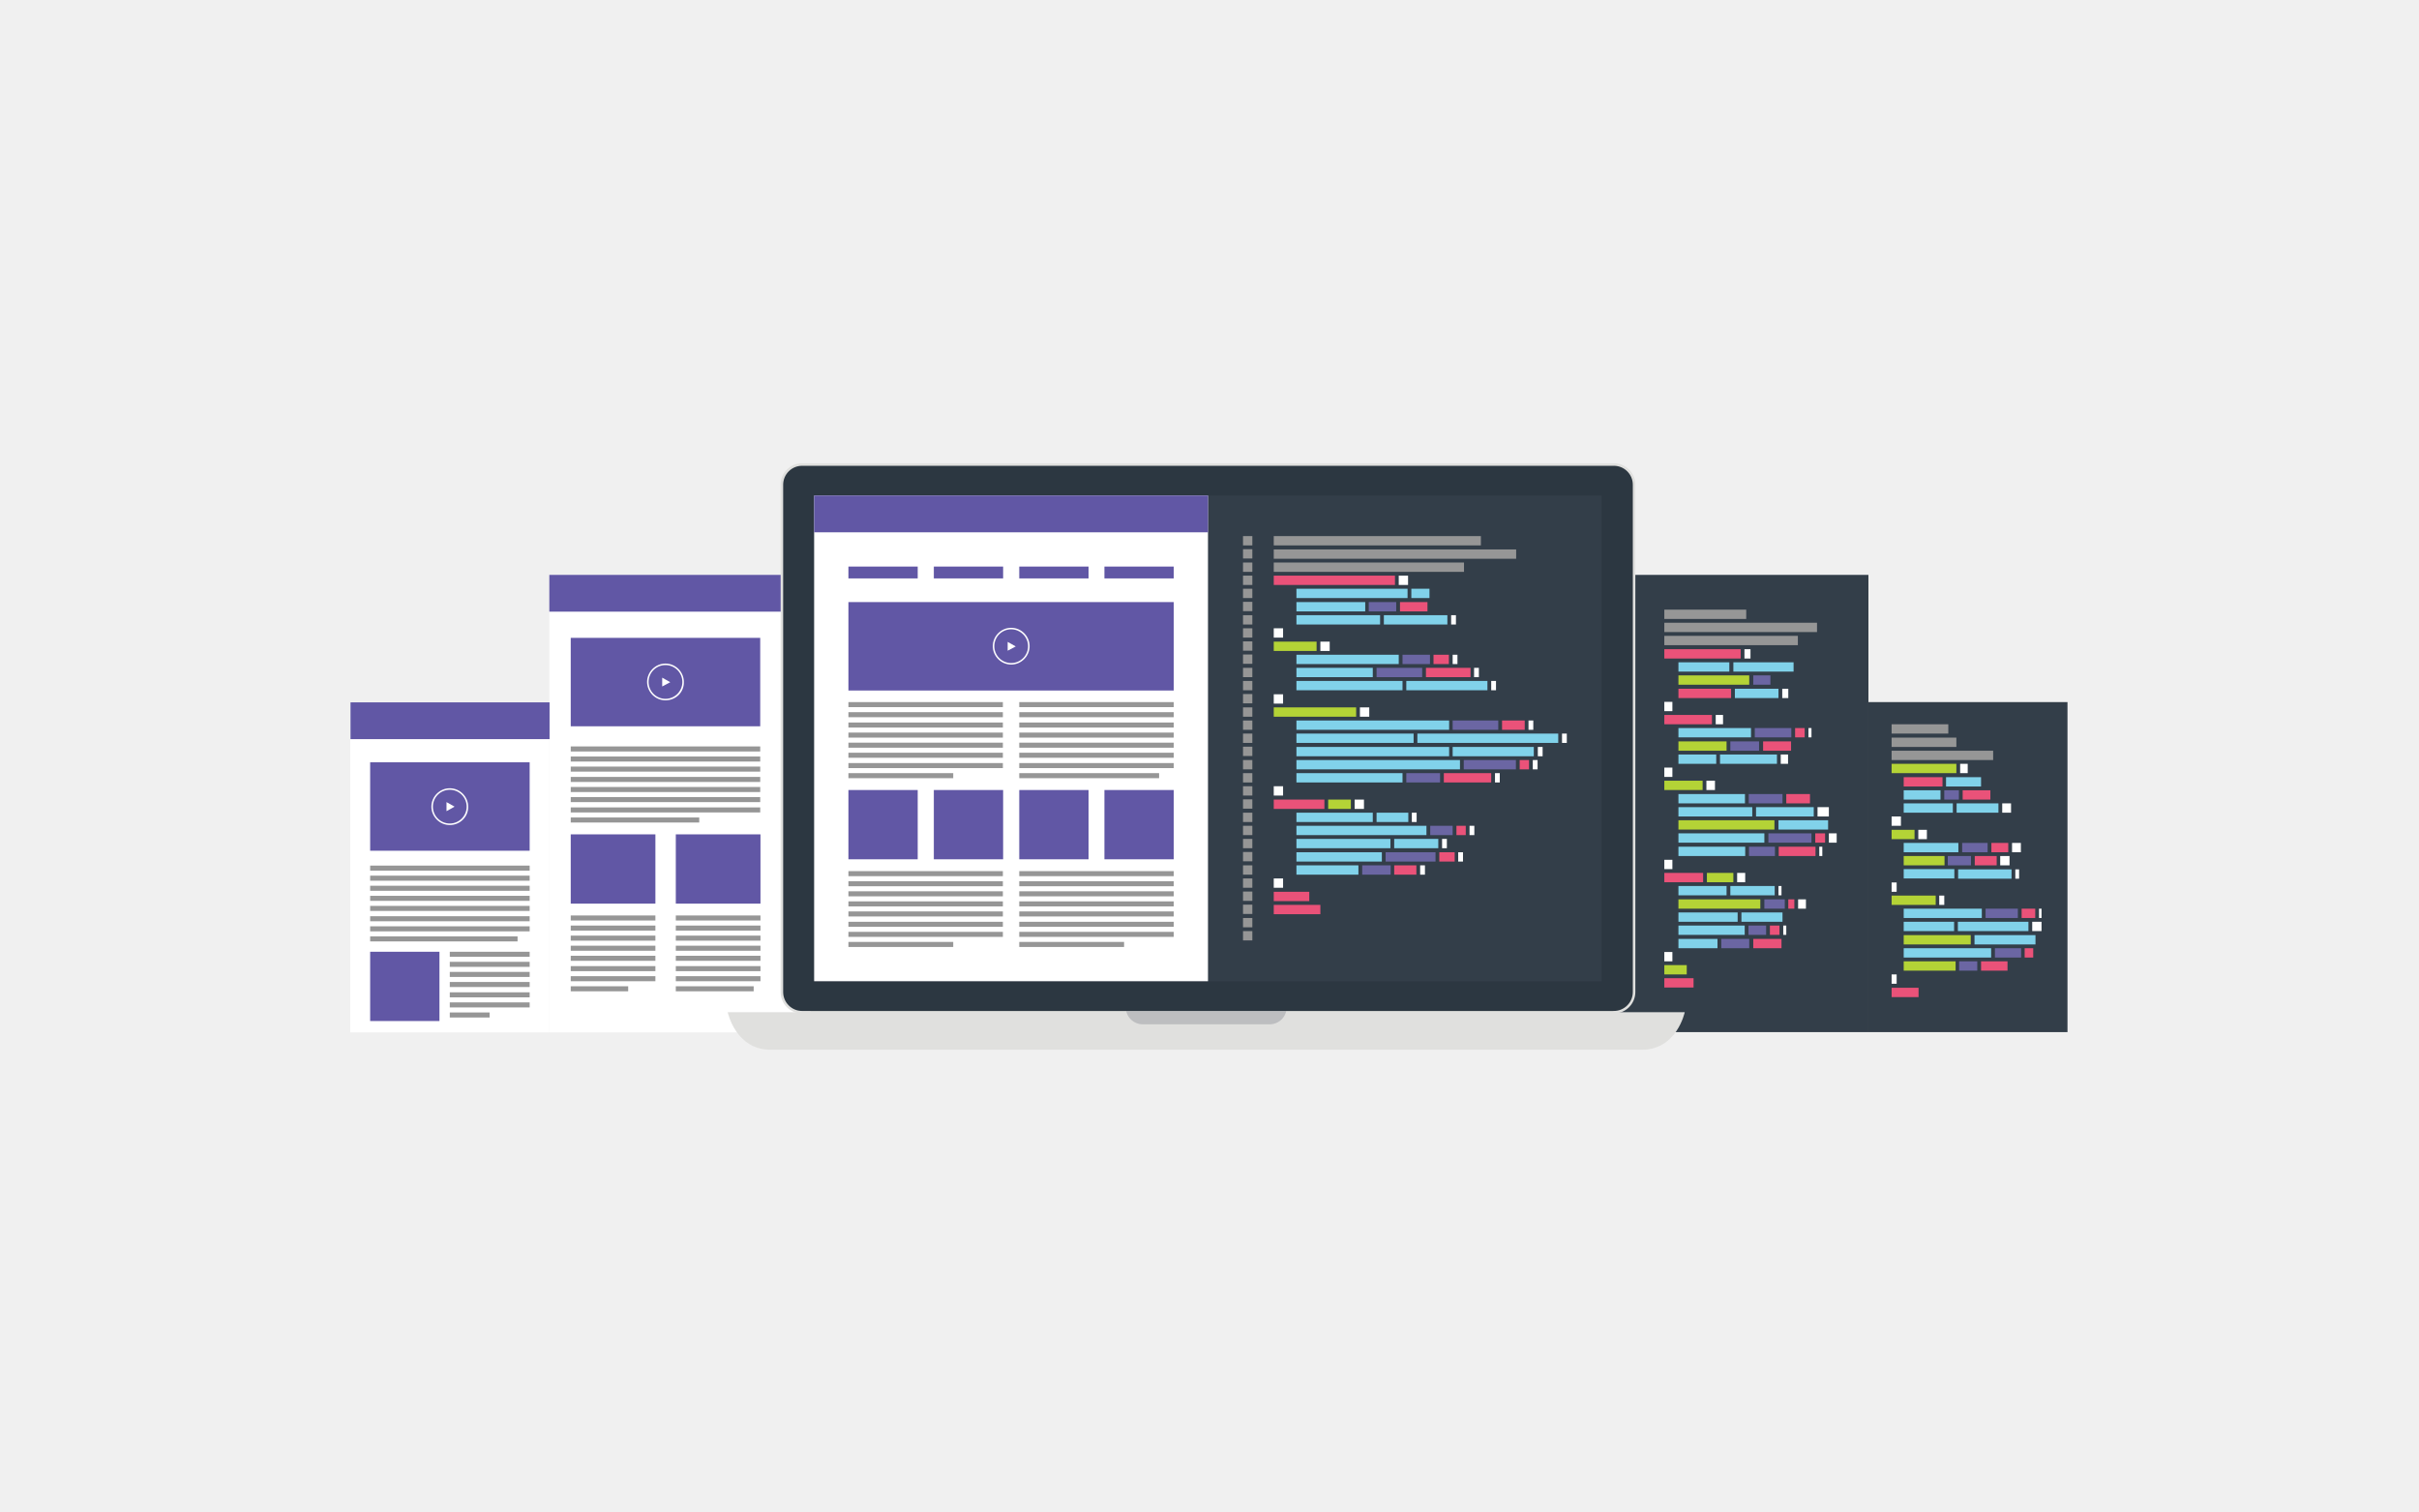
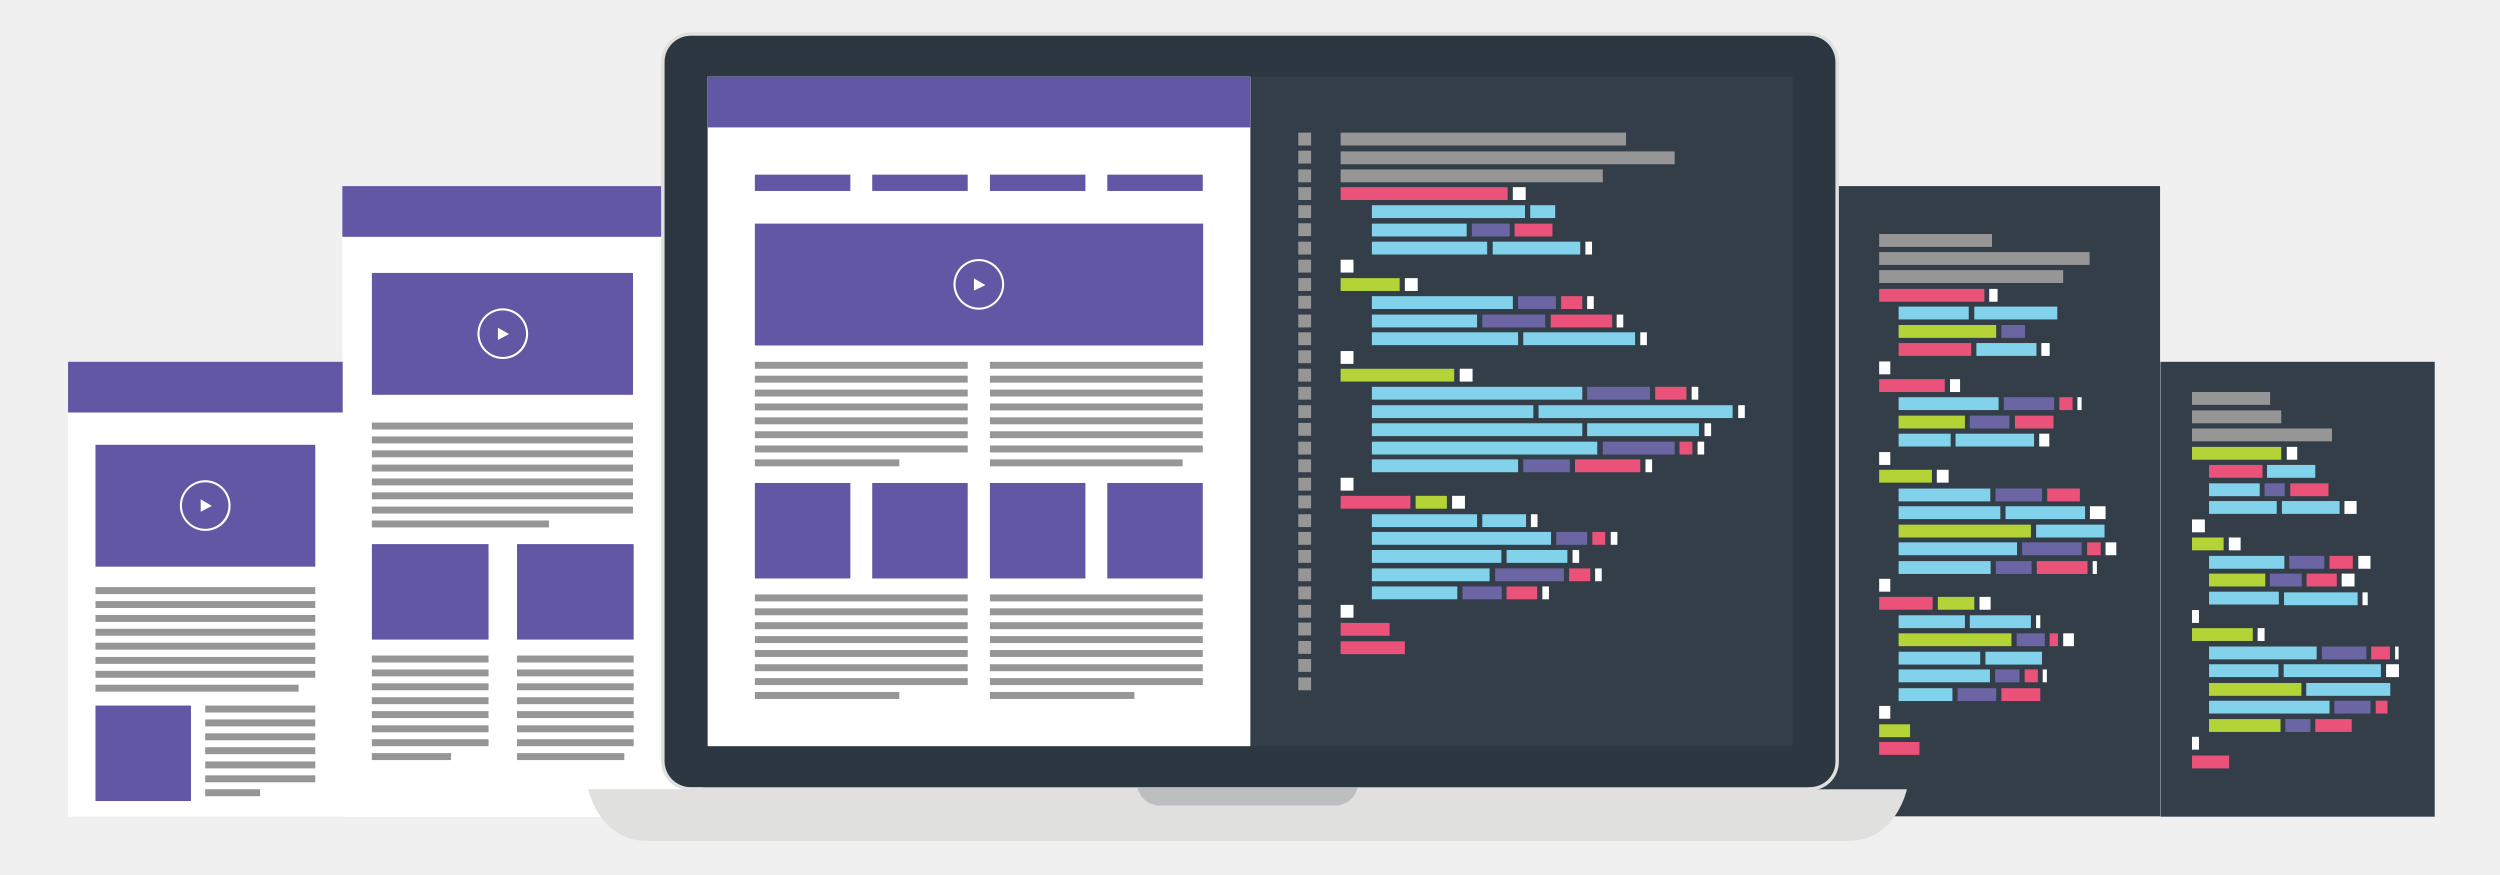
- <svg xmlns="http://www.w3.org/2000/svg" version="1.1" id="Layer_1" x="0px" y="0px" viewBox="0 0 960 600" style="enable-background:new 0 0 960 600;" xml:space="preserve">
+ <svg xmlns="http://www.w3.org/2000/svg" version="1.1" id="Layer_1" x="0px" y="0px" viewBox="0 0 720 252" style="enable-background:new 0 0 720 252;" xml:space="preserve">
  <style type="text/css">
	.st0{fill:#FFFFFF;}
	.st1{fill:#6157A5;}
	.st2{fill:#969696;}
	.st3{fill:none;}
	.st4{fill:#333E49;}
	.st5{fill:#EA5279;}
	.st6{fill:#81D2EA;}
	.st7{fill:#B4D336;}
	.st8{fill:#6B66A3;}
	.st9{fill:#E0E0DE;}
	.st10{fill:#2C3741;stroke:#E0E0DE;stroke-miterlimit:10;}
	.st11{fill:#BDBEC0;}
	.st12{fill:#2C3741;}
</style>
  <g>
    <g>
-       <rect x="218" y="228.3" class="st0" width="118.7" height="181.5" />
-       <rect x="139" y="278.8" class="st0" width="79" height="131" />
-       <rect x="218" y="228.2" class="st1" width="92.2" height="14.6" />
-       <rect x="139.1" y="278.8" class="st1" width="79" height="14.6" />
-       <rect x="226.5" y="253.2" class="st1" width="75.2" height="35.1" />
-       <rect x="146.9" y="302.6" class="st1" width="63.3" height="35.1" />
-       <rect x="146.9" y="377.8" class="st1" width="27.5" height="27.5" />
-       <g>
-         <rect x="268.2" y="331.2" class="st1" width="33.6" height="27.5" />
-       </g>
-       <g>
-         <rect x="226.5" y="331.2" class="st1" width="33.6" height="27.5" />
-       </g>
-       <g>
-         <rect x="226.5" y="296.3" class="st2" width="75.2" height="2" />
-         <rect x="226.5" y="300.3" class="st2" width="75.2" height="2" />
-         <rect x="226.5" y="304.3" class="st2" width="75.2" height="2" />
-         <rect x="226.5" y="308.4" class="st2" width="75.2" height="2" />
-         <rect x="226.5" y="312.4" class="st2" width="75.2" height="2" />
-         <rect x="226.5" y="316.4" class="st2" width="75.2" height="2" />
-         <rect x="226.5" y="320.5" class="st2" width="75.2" height="2" />
-         <rect x="226.5" y="324.5" class="st2" width="51" height="2" />
-       </g>
-       <g>
-         <rect x="146.9" y="343.6" class="st2" width="63.3" height="2" />
-         <rect x="146.9" y="347.6" class="st2" width="63.3" height="2" />
-         <rect x="146.9" y="351.6" class="st2" width="63.3" height="2" />
-         <rect x="146.9" y="355.6" class="st2" width="63.3" height="2" />
-         <rect x="146.9" y="359.6" class="st2" width="63.3" height="2" />
-         <rect x="146.9" y="363.7" class="st2" width="63.3" height="2" />
-         <rect x="146.9" y="367.7" class="st2" width="63.3" height="2" />
-         <rect x="146.9" y="371.7" class="st2" width="58.5" height="2" />
-       </g>
-       <g>
-         <rect x="226.5" y="363.4" class="st2" width="33.6" height="2" />
-         <rect x="226.5" y="367.4" class="st2" width="33.6" height="2" />
-         <rect x="226.5" y="371.4" class="st2" width="33.6" height="2" />
-         <rect x="226.5" y="375.4" class="st2" width="33.6" height="2" />
-         <rect x="226.5" y="379.4" class="st2" width="33.6" height="2" />
-         <rect x="226.5" y="383.5" class="st2" width="33.6" height="2" />
-         <rect x="226.5" y="387.5" class="st2" width="33.6" height="2" />
-         <rect x="226.5" y="391.5" class="st2" width="22.8" height="2" />
-       </g>
-       <g>
-         <rect x="178.5" y="377.8" class="st2" width="31.7" height="2" />
-         <rect x="178.5" y="381.8" class="st2" width="31.7" height="2" />
-         <rect x="178.5" y="385.8" class="st2" width="31.7" height="2" />
-         <rect x="178.5" y="389.8" class="st2" width="31.7" height="2" />
-         <rect x="178.5" y="393.9" class="st2" width="31.7" height="2" />
-         <rect x="178.5" y="397.9" class="st2" width="31.7" height="2" />
-         <rect x="178.5" y="401.9" class="st2" width="15.8" height="2" />
-       </g>
-       <g>
-         <rect x="268.2" y="363.4" class="st2" width="33.6" height="2" />
-         <rect x="268.2" y="367.4" class="st2" width="33.6" height="2" />
-         <rect x="268.2" y="371.4" class="st2" width="33.6" height="2" />
-         <rect x="268.2" y="375.4" class="st2" width="33.6" height="2" />
-         <rect x="268.2" y="379.4" class="st2" width="33.6" height="2" />
-         <rect x="268.2" y="383.5" class="st2" width="33.6" height="2" />
-         <rect x="268.2" y="387.5" class="st2" width="33.6" height="2" />
-         <rect x="268.2" y="391.5" class="st2" width="30.9" height="2" />
+       <rect x="98.6" y="53.8" class="st0" width="118.7" height="181.5" />
+       <rect x="19.6" y="104.2" class="st0" width="79" height="131" />
+       <rect x="98.6" y="53.6" class="st1" width="92.2" height="14.6" />
+       <rect x="19.6" y="104.2" class="st1" width="79.1" height="14.6" />
+       <rect x="107.1" y="78.6" class="st1" width="75.2" height="35.1" />
+       <rect x="27.5" y="128.1" class="st1" width="63.3" height="35.1" />
+       <rect x="27.5" y="203.2" class="st1" width="27.5" height="27.5" />
+       <g>
+         <rect x="148.9" y="156.7" class="st1" width="33.6" height="27.5" />
+       </g>
+       <g>
+         <rect x="107.1" y="156.7" class="st1" width="33.6" height="27.5" />
+       </g>
+       <g>
+         <rect x="107.1" y="121.7" class="st2" width="75.2" height="2" />
+         <rect x="107.1" y="125.7" class="st2" width="75.2" height="2" />
+         <rect x="107.1" y="129.7" class="st2" width="75.2" height="2" />
+         <rect x="107.1" y="133.8" class="st2" width="75.2" height="2" />
+         <rect x="107.1" y="137.8" class="st2" width="75.2" height="2" />
+         <rect x="107.1" y="141.8" class="st2" width="75.2" height="2" />
+         <rect x="107.1" y="145.9" class="st2" width="75.2" height="2" />
+         <rect x="107.1" y="149.9" class="st2" width="51" height="2" />
+       </g>
+       <g>
+         <rect x="27.5" y="169.1" class="st2" width="63.3" height="2" />
+         <rect x="27.5" y="173.1" class="st2" width="63.3" height="2" />
+         <rect x="27.5" y="177.1" class="st2" width="63.3" height="2" />
+         <rect x="27.5" y="181.1" class="st2" width="63.3" height="2" />
+         <rect x="27.5" y="185.1" class="st2" width="63.3" height="2" />
+         <rect x="27.5" y="189.2" class="st2" width="63.3" height="2" />
+         <rect x="27.5" y="193.2" class="st2" width="63.3" height="2" />
+         <rect x="27.5" y="197.2" class="st2" width="58.5" height="2" />
+       </g>
+       <g>
+         <rect x="107.1" y="188.8" class="st2" width="33.6" height="2" />
+         <rect x="107.1" y="192.8" class="st2" width="33.6" height="2" />
+         <rect x="107.1" y="196.8" class="st2" width="33.6" height="2" />
+         <rect x="107.1" y="200.8" class="st2" width="33.6" height="2" />
+         <rect x="107.1" y="204.8" class="st2" width="33.6" height="2" />
+         <rect x="107.1" y="208.9" class="st2" width="33.6" height="2" />
+         <rect x="107.1" y="212.9" class="st2" width="33.6" height="2" />
+         <rect x="107.1" y="216.9" class="st2" width="22.8" height="2" />
+       </g>
+       <g>
+         <rect x="59.1" y="203.2" class="st2" width="31.7" height="2" />
+         <rect x="59.1" y="207.2" class="st2" width="31.7" height="2" />
+         <rect x="59.1" y="211.2" class="st2" width="31.7" height="2" />
+         <rect x="59.1" y="215.2" class="st2" width="31.7" height="2" />
+         <rect x="59.1" y="219.3" class="st2" width="31.7" height="2" />
+         <rect x="59.1" y="223.3" class="st2" width="31.7" height="2" />
+         <rect x="59.1" y="227.3" class="st2" width="15.8" height="2" />
+       </g>
+       <g>
+         <rect x="148.9" y="188.8" class="st2" width="33.6" height="2" />
+         <rect x="148.9" y="192.8" class="st2" width="33.6" height="2" />
+         <rect x="148.9" y="196.8" class="st2" width="33.6" height="2" />
+         <rect x="148.9" y="200.8" class="st2" width="33.6" height="2" />
+         <rect x="148.9" y="204.8" class="st2" width="33.6" height="2" />
+         <rect x="148.9" y="208.9" class="st2" width="33.6" height="2" />
+         <rect x="148.9" y="212.9" class="st2" width="33.6" height="2" />
+         <rect x="148.9" y="216.9" class="st2" width="30.9" height="2" />
      </g>
      <g>
        <g>
-           <path class="st0" d="M264.1,278c-4,0-7.3-3.3-7.3-7.3s3.3-7.3,7.3-7.3s7.3,3.3,7.3,7.3C271.5,274.8,268.2,278,264.1,278z       M264.1,264c-3.7,0-6.7,3-6.7,6.7s3,6.7,6.7,6.7s6.7-3,6.7-6.7S267.8,264,264.1,264z" />
+           <path class="st0" d="M144.8,103.4c-4,0-7.3-3.3-7.3-7.3s3.3-7.3,7.3-7.3s7.3,3.3,7.3,7.3C152.1,100.2,148.9,103.4,144.8,103.4z       M144.8,89.4c-3.7,0-6.7,3-6.7,6.7s3,6.7,6.7,6.7s6.7-3,6.7-6.7S148.4,89.4,144.8,89.4z" />
        </g>
-         <polygon class="st0" points="262.8,269 262.8,272.5 266,270.8    " />
+         <polygon class="st0" points="143.4,94.4 143.4,97.9 146.6,96.2    " />
      </g>
      <g>
        <g>
-           <path class="st0" d="M178.5,327.5c-4,0-7.3-3.3-7.3-7.3s3.3-7.3,7.3-7.3s7.3,3.3,7.3,7.3C185.9,324.2,182.6,327.5,178.5,327.5z       M178.5,313.5c-3.7,0-6.7,3-6.7,6.7s3,6.7,6.7,6.7s6.7-3,6.7-6.7S182.2,313.5,178.5,313.5z" />
+           <path class="st0" d="M59.1,152.9c-4,0-7.3-3.3-7.3-7.3s3.3-7.3,7.3-7.3s7.3,3.3,7.3,7.3C66.5,149.7,63.2,152.9,59.1,152.9z       M59.1,138.9c-3.7,0-6.7,3-6.7,6.7s3,6.7,6.7,6.7s6.7-3,6.7-6.7S62.8,138.9,59.1,138.9z" />
        </g>
-         <polygon class="st0" points="177.2,318.4 177.2,322 180.4,320.2    " />
-       </g>
-       <line class="st3" x1="218" y1="228.3" x2="218" y2="409.8" />
-     </g>
-     <g>
-       <g>
-         <rect x="620.6" y="228.2" class="st4" width="120.9" height="181.5" />
-         <rect x="741.5" y="278.7" class="st4" width="79" height="131" />
-       </g>
-       <line class="st3" x1="741.5" y1="228.2" x2="741.5" y2="409.7" />
-       <rect x="660.5" y="242" class="st2" width="32.5" height="3.7" />
-       <rect x="660.5" y="247.2" class="st2" width="60.6" height="3.7" />
-       <rect x="660.5" y="252.4" class="st2" width="53" height="3.7" />
-       <rect x="660.5" y="257.7" class="st5" width="30.3" height="3.7" />
-       <rect x="687.9" y="262.9" class="st6" width="23.9" height="3.7" />
-       <rect x="666.1" y="262.9" class="st6" width="20.2" height="3.7" />
-       <rect x="666.1" y="268.1" class="st7" width="28.1" height="3.7" />
-       <rect x="695.8" y="268.1" class="st8" width="6.8" height="3.7" />
-       <rect x="696.4" y="289" class="st8" width="14.5" height="3.7" />
-       <rect x="686.7" y="294.3" class="st8" width="11.4" height="3.7" />
-       <rect x="694" y="315.2" class="st8" width="13.4" height="3.7" />
-       <rect x="701.8" y="330.8" class="st8" width="17.1" height="3.7" />
-       <rect x="694.1" y="336.1" class="st8" width="10.3" height="3.7" />
-       <rect x="705.9" y="336.1" class="st5" width="14.6" height="3.7" />
-       <rect x="700.2" y="357" class="st8" width="8.1" height="3.7" />
-       <rect x="693.9" y="367.4" class="st8" width="7" height="3.7" />
-       <rect x="683.1" y="372.7" class="st8" width="11.1" height="3.7" />
-       <rect x="691.1" y="362.2" class="st6" width="16.3" height="3.7" />
-       <rect x="699.7" y="294.3" class="st5" width="11.1" height="3.7" />
-       <rect x="708.9" y="315.2" class="st5" width="9.4" height="3.7" />
-       <rect x="677.4" y="346.5" class="st7" width="10.5" height="3.7" />
-       <rect x="720.4" y="330.8" class="st5" width="3.9" height="3.7" />
-       <rect x="709.7" y="357" class="st5" width="2.4" height="3.7" />
-       <rect x="702.4" y="367.4" class="st5" width="3.8" height="3.7" />
-       <rect x="695.8" y="372.7" class="st5" width="11.2" height="3.7" />
-       <rect x="666.1" y="273.4" class="st5" width="20.9" height="3.7" />
-       <rect x="688.5" y="273.4" class="st6" width="17.3" height="3.7" />
-       <rect x="660.5" y="278.6" class="st0" width="3.2" height="3.7" />
-       <rect x="680.9" y="283.8" class="st0" width="2.9" height="3.7" />
-       <rect x="692.3" y="257.7" class="st0" width="2.4" height="3.7" />
-       <rect x="707.3" y="273.4" class="st0" width="2.4" height="3.7" />
-       <rect x="660.5" y="283.8" class="st5" width="18.9" height="3.7" />
-       <rect x="666.1" y="289" class="st6" width="28.8" height="3.7" />
-       <rect x="666.1" y="294.3" class="st7" width="19.1" height="3.7" />
-       <rect x="666.1" y="299.5" class="st6" width="15" height="3.7" />
-       <rect x="682.6" y="299.5" class="st6" width="22.6" height="3.7" />
-       <rect x="705.8" y="325.6" class="st6" width="19.7" height="3.7" />
-       <rect x="666.1" y="315.2" class="st6" width="26.4" height="3.7" />
-       <rect x="666.1" y="320.4" class="st6" width="29.3" height="3.7" />
-       <rect x="696.9" y="320.4" class="st6" width="22.9" height="3.7" />
-       <rect x="666.1" y="325.6" class="st7" width="38.1" height="3.7" />
-       <rect x="666.1" y="330.8" class="st6" width="34.1" height="3.7" />
-       <rect x="666.1" y="336.1" class="st6" width="26.5" height="3.7" />
-       <rect x="660.5" y="346.5" class="st5" width="15.4" height="3.7" />
-       <rect x="666.1" y="351.7" class="st6" width="19.1" height="3.7" />
-       <rect x="686.7" y="351.7" class="st6" width="17.6" height="3.7" />
-       <rect x="666.1" y="357" class="st7" width="32.5" height="3.7" />
-       <rect x="666.1" y="362.2" class="st6" width="23.5" height="3.7" />
-       <rect x="666.1" y="367.4" class="st6" width="26.3" height="3.7" />
-       <rect x="666.1" y="372.7" class="st6" width="15.5" height="3.7" />
-       <rect x="660.5" y="383.1" class="st7" width="8.9" height="3.7" />
-       <rect x="660.5" y="388.3" class="st5" width="11.6" height="3.7" />
-       <rect x="712.4" y="289" class="st5" width="3.8" height="3.7" />
-       <rect x="717.7" y="289" class="st0" width="1.2" height="3.7" />
-       <rect x="706.7" y="299.5" class="st0" width="2.9" height="3.7" />
-       <rect x="721.3" y="320.4" class="st0" width="4.5" height="3.7" />
-       <rect x="725.8" y="330.8" class="st0" width="3.1" height="3.7" />
-       <rect x="660.5" y="304.7" class="st0" width="3.2" height="3.7" />
-       <rect x="660.5" y="309.9" class="st7" width="15.2" height="3.7" />
-       <rect x="677.2" y="309.9" class="st0" width="3.4" height="3.7" />
-       <rect x="722" y="336.1" class="st0" width="1.2" height="3.7" />
-       <rect x="713.6" y="357" class="st0" width="3.1" height="3.7" />
-       <rect x="707.7" y="367.4" class="st0" width="1.2" height="3.7" />
-       <rect x="660.5" y="341.3" class="st0" width="3.2" height="3.7" />
-       <rect x="689.4" y="346.5" class="st0" width="3.2" height="3.7" />
-       <rect x="705.8" y="351.7" class="st0" width="1.2" height="3.7" />
-       <rect x="660.5" y="377.9" class="st0" width="3.2" height="3.7" />
-       <rect x="750.7" y="287.5" class="st2" width="22.5" height="3.7" />
-       <rect x="750.7" y="292.8" class="st2" width="25.7" height="3.7" />
-       <rect x="750.7" y="298" class="st2" width="40.3" height="3.7" />
-       <rect x="750.7" y="303.2" class="st7" width="25.7" height="3.7" />
-       <rect x="772.3" y="308.5" class="st6" width="13.9" height="3.7" />
-       <rect x="755.5" y="308.5" class="st5" width="15.4" height="3.7" />
-       <rect x="755.5" y="313.7" class="st6" width="14.6" height="3.7" />
-       <rect x="771.6" y="313.7" class="st8" width="5.8" height="3.7" />
-       <rect x="778.7" y="334.6" class="st8" width="10.1" height="3.7" />
-       <rect x="773" y="339.8" class="st8" width="9.2" height="3.7" />
-       <rect x="788" y="360.7" class="st8" width="12.8" height="3.7" />
-       <rect x="791.7" y="376.4" class="st8" width="10.4" height="3.7" />
-       <rect x="777.5" y="381.6" class="st8" width="7.2" height="3.7" />
-       <rect x="786.2" y="381.6" class="st5" width="10.5" height="3.7" />
-       <rect x="778.9" y="313.7" class="st5" width="11" height="3.7" />
-       <rect x="783.7" y="339.8" class="st5" width="8.7" height="3.7" />
-       <rect x="802.3" y="360.7" class="st5" width="5.4" height="3.7" />
-       <rect x="803.5" y="376.4" class="st5" width="3.4" height="3.7" />
-       <rect x="755.5" y="318.9" class="st6" width="19.5" height="3.7" />
-       <rect x="776.5" y="318.9" class="st6" width="16.6" height="3.7" />
-       <rect x="750.7" y="324.1" class="st0" width="3.7" height="3.7" />
-       <rect x="761.3" y="329.4" class="st0" width="3.4" height="3.7" />
-       <rect x="777.9" y="303.2" class="st0" width="3" height="3.7" />
-       <rect x="750.7" y="329.4" class="st7" width="9.1" height="3.7" />
-       <rect x="755.5" y="334.6" class="st6" width="21.7" height="3.7" />
-       <rect x="755.5" y="339.8" class="st7" width="16.2" height="3.7" />
-       <rect x="755.5" y="345" class="st6" width="20.1" height="3.7" />
-       <rect x="777.1" y="345.1" class="st6" width="21.2" height="3.7" />
-       <rect x="783.6" y="371.2" class="st6" width="24.2" height="3.7" />
-       <rect x="755.5" y="360.7" class="st6" width="31" height="3.7" />
-       <rect x="755.5" y="365.9" class="st6" width="20" height="3.7" />
-       <rect x="777" y="365.9" class="st6" width="28" height="3.7" />
-       <rect x="755.5" y="371.2" class="st7" width="26.6" height="3.7" />
-       <rect x="755.5" y="376.4" class="st6" width="34.7" height="3.7" />
-       <rect x="755.5" y="381.6" class="st7" width="20.6" height="3.7" />
-       <rect x="750.7" y="392.1" class="st5" width="10.7" height="3.7" />
-       <rect x="794.6" y="318.9" class="st0" width="3.5" height="3.7" />
-       <rect x="790.3" y="334.6" class="st5" width="6.7" height="3.7" />
-       <rect x="798.5" y="334.6" class="st0" width="3.5" height="3.7" />
-       <rect x="793.8" y="339.8" class="st0" width="3.7" height="3.7" />
-       <rect x="799.8" y="345.1" class="st0" width="1.5" height="3.7" />
-       <rect x="809.2" y="360.7" class="st0" width="1" height="3.7" />
-       <rect x="806.5" y="365.9" class="st0" width="3.7" height="3.7" />
-       <rect x="750.7" y="350.3" class="st0" width="2" height="3.7" />
-       <rect x="750.7" y="355.5" class="st7" width="17.5" height="3.7" />
-       <rect x="769.6" y="355.5" class="st0" width="2" height="3.7" />
-       <rect x="750.7" y="386.8" class="st0" width="2" height="3.7" />
-     </g>
-     <g>
-       <path class="st9" d="M651.6,416.7c13.9,0,17-14.9,17-14.9H288.8c0,0,3.1,14.9,17,14.9H651.6z" />
-       <path class="st10" d="M640.5,401.8H318.3c-4.4,0-8-3.6-8-8V192.4c0-4.4,3.6-8,8-8h322.2c4.4,0,8,3.6,8,8v201.4    C648.5,398.2,644.9,401.8,640.5,401.8z" />
-       <rect x="323.1" y="196.7" class="st4" width="312.5" height="192.8" />
-       <path class="st11" d="M510.6,399.9L510.6,399.9c0,3.7-3,6.7-6.7,6.7h-50.4c-3.7,0-6.7-3-6.7-6.7H510.6z" />
-       <rect x="321.7" y="392.8" class="st12" width="318.4" height="8.5" />
-       <g>
-         <rect x="505.5" y="212.8" class="st2" width="82.2" height="3.7" />
-         <rect x="505.5" y="218.1" class="st2" width="96.2" height="3.7" />
-         <rect x="505.5" y="223.3" class="st2" width="75.5" height="3.7" />
-         <rect x="505.5" y="228.5" class="st5" width="48.1" height="3.7" />
-         <rect x="560.1" y="233.7" class="st6" width="7.2" height="3.7" />
-         <rect x="514.5" y="233.7" class="st6" width="44.1" height="3.7" />
-         <rect x="514.5" y="239" class="st6" width="27.3" height="3.7" />
-         <rect x="543.2" y="239" class="st8" width="10.9" height="3.7" />
-         <rect x="556.6" y="259.9" class="st8" width="10.9" height="3.7" />
-         <rect x="546.3" y="265.1" class="st8" width="18.1" height="3.7" />
-         <rect x="576.5" y="286" class="st8" width="18.1" height="3.7" />
-         <rect x="580.9" y="301.7" class="st8" width="20.7" height="3.7" />
-         <rect x="558.1" y="306.9" class="st8" width="13.4" height="3.7" />
-         <rect x="573" y="306.9" class="st5" width="18.8" height="3.7" />
-         <rect x="567.6" y="327.8" class="st8" width="8.9" height="3.7" />
-         <rect x="549.9" y="338.3" class="st8" width="19.8" height="3.7" />
-         <rect x="540.6" y="343.5" class="st8" width="11.3" height="3.7" />
-         <rect x="553.3" y="333" class="st6" width="17.5" height="3.7" />
-         <rect x="555.6" y="239" class="st5" width="10.9" height="3.7" />
-         <rect x="565.9" y="265.1" class="st5" width="17.7" height="3.7" />
-         <rect x="596.1" y="286" class="st5" width="9" height="3.7" />
-         <rect x="527.1" y="317.4" class="st7" width="9" height="3.7" />
-         <rect x="603.1" y="301.7" class="st5" width="3.7" height="3.7" />
-         <rect x="578" y="327.8" class="st5" width="3.7" height="3.7" />
-         <rect x="571.2" y="338.3" class="st5" width="6.1" height="3.7" />
-         <rect x="553.3" y="343.5" class="st5" width="8.8" height="3.7" />
-         <rect x="514.5" y="244.2" class="st6" width="33.2" height="3.7" />
-         <rect x="549.2" y="244.2" class="st6" width="25.2" height="3.7" />
-         <rect x="505.5" y="249.4" class="st0" width="3.7" height="3.7" />
-         <rect x="524" y="254.7" class="st0" width="3.7" height="3.7" />
-         <rect x="555.1" y="228.5" class="st0" width="3.7" height="3.7" />
-         <rect x="505.5" y="254.7" class="st7" width="17" height="3.7" />
-         <rect x="514.5" y="259.9" class="st6" width="40.6" height="3.7" />
-         <rect x="514.5" y="265.1" class="st6" width="30.3" height="3.7" />
-         <rect x="514.5" y="270.3" class="st6" width="42.1" height="3.7" />
-         <rect x="558.1" y="270.3" class="st6" width="32.2" height="3.7" />
-         <rect x="576.5" y="296.5" class="st6" width="32.2" height="3.7" />
-         <rect x="514.5" y="286" class="st6" width="60.6" height="3.7" />
-         <rect x="514.5" y="291.2" class="st6" width="46.5" height="3.7" />
-         <rect x="562.5" y="291.2" class="st6" width="55.9" height="3.7" />
-         <rect x="514.5" y="296.5" class="st6" width="60.6" height="3.7" />
-         <rect x="514.5" y="301.7" class="st6" width="64.9" height="3.7" />
-         <rect x="514.5" y="306.9" class="st6" width="42.1" height="3.7" />
-         <rect x="505.5" y="317.4" class="st5" width="20.1" height="3.7" />
-         <rect x="514.5" y="322.6" class="st6" width="30.3" height="3.7" />
-         <rect x="546.3" y="322.6" class="st6" width="12.6" height="3.7" />
-         <rect x="514.5" y="327.8" class="st6" width="51.6" height="3.7" />
-         <rect x="514.5" y="333" class="st6" width="37.3" height="3.7" />
-         <rect x="514.5" y="338.3" class="st6" width="33.9" height="3.7" />
-         <rect x="514.5" y="343.5" class="st6" width="24.6" height="3.7" />
-         <rect x="505.5" y="354" class="st5" width="14.1" height="3.7" />
-         <rect x="505.5" y="359.2" class="st5" width="18.5" height="3.7" />
-         <rect x="575.9" y="244.2" class="st0" width="1.9" height="3.7" />
-         <rect x="568.9" y="259.9" class="st5" width="6.1" height="3.7" />
-         <rect x="576.5" y="259.9" class="st0" width="1.9" height="3.7" />
-         <rect x="585" y="265.1" class="st0" width="1.9" height="3.7" />
-         <rect x="591.8" y="270.3" class="st0" width="1.9" height="3.7" />
-         <rect x="606.6" y="286" class="st0" width="1.9" height="3.7" />
-         <rect x="619.9" y="291.2" class="st0" width="1.9" height="3.7" />
-         <rect x="610.3" y="296.5" class="st0" width="1.9" height="3.7" />
-         <rect x="608.3" y="301.7" class="st0" width="1.9" height="3.7" />
-         <rect x="505.5" y="275.6" class="st0" width="3.7" height="3.7" />
-         <rect x="505.5" y="280.8" class="st7" width="32.7" height="3.7" />
-         <rect x="539.7" y="280.8" class="st0" width="3.7" height="3.7" />
-         <rect x="593.3" y="306.9" class="st0" width="1.9" height="3.7" />
-         <rect x="583.2" y="327.8" class="st0" width="1.9" height="3.7" />
-         <rect x="578.7" y="338.3" class="st0" width="1.9" height="3.7" />
-         <rect x="563.6" y="343.5" class="st0" width="1.9" height="3.7" />
-         <rect x="572.3" y="333" class="st0" width="1.9" height="3.7" />
-         <rect x="505.5" y="312.1" class="st0" width="3.7" height="3.7" />
-         <rect x="537.6" y="317.4" class="st0" width="3.7" height="3.7" />
-         <rect x="560.3" y="322.6" class="st0" width="1.9" height="3.7" />
-         <rect x="505.5" y="348.7" class="st0" width="3.7" height="3.7" />
+         <polygon class="st0" points="57.8,143.8 57.8,147.4 61,145.7    " />
+       </g>
+       <line class="st3" x1="98.6" y1="53.8" x2="98.6" y2="235.2" />
+     </g>
+     <g>
+       <g>
+         <rect x="501.2" y="53.6" class="st4" width="120.9" height="181.5" />
+         <rect x="622.2" y="104.2" class="st4" width="79" height="131" />
+       </g>
+       <line class="st3" x1="622.2" y1="53.6" x2="622.2" y2="235.2" />
+       <rect x="541.2" y="67.4" class="st2" width="32.5" height="3.7" />
+       <rect x="541.2" y="72.6" class="st2" width="60.6" height="3.7" />
+       <rect x="541.2" y="77.8" class="st2" width="53" height="3.7" />
+       <rect x="541.2" y="83.2" class="st5" width="30.3" height="3.7" />
+       <rect x="568.6" y="88.3" class="st6" width="23.9" height="3.7" />
+       <rect x="546.8" y="88.3" class="st6" width="20.2" height="3.7" />
+       <rect x="546.8" y="93.6" class="st7" width="28.1" height="3.7" />
+       <rect x="576.4" y="93.6" class="st8" width="6.8" height="3.7" />
+       <rect x="577.1" y="114.4" class="st8" width="14.5" height="3.7" />
+       <rect x="567.3" y="119.7" class="st8" width="11.4" height="3.7" />
+       <rect x="574.7" y="140.7" class="st8" width="13.4" height="3.7" />
+       <rect x="582.4" y="156.2" class="st8" width="17.1" height="3.7" />
+       <rect x="574.8" y="161.6" class="st8" width="10.3" height="3.7" />
+       <rect x="586.6" y="161.6" class="st5" width="14.6" height="3.7" />
+       <rect x="580.8" y="182.4" class="st8" width="8.1" height="3.7" />
+       <rect x="574.6" y="192.8" class="st8" width="7" height="3.7" />
+       <rect x="563.8" y="198.2" class="st8" width="11.1" height="3.7" />
+       <rect x="571.8" y="187.7" class="st6" width="16.3" height="3.7" />
+       <rect x="580.3" y="119.7" class="st5" width="11.1" height="3.7" />
+       <rect x="589.6" y="140.7" class="st5" width="9.4" height="3.7" />
+       <rect x="558.1" y="171.9" class="st7" width="10.5" height="3.7" />
+       <rect x="601.1" y="156.2" class="st5" width="3.9" height="3.7" />
+       <rect x="590.3" y="182.4" class="st5" width="2.4" height="3.7" />
+       <rect x="583.1" y="192.8" class="st5" width="3.8" height="3.7" />
+       <rect x="576.4" y="198.2" class="st5" width="11.2" height="3.7" />
+       <rect x="546.8" y="98.8" class="st5" width="20.9" height="3.7" />
+       <rect x="569.2" y="98.8" class="st6" width="17.3" height="3.7" />
+       <rect x="541.2" y="104.1" class="st0" width="3.2" height="3.7" />
+       <rect x="561.6" y="109.2" class="st0" width="2.9" height="3.7" />
+       <rect x="572.9" y="83.2" class="st0" width="2.4" height="3.7" />
+       <rect x="587.9" y="98.8" class="st0" width="2.4" height="3.7" />
+       <rect x="541.2" y="109.2" class="st5" width="18.9" height="3.7" />
+       <rect x="546.8" y="114.4" class="st6" width="28.8" height="3.7" />
+       <rect x="546.8" y="119.7" class="st7" width="19.1" height="3.7" />
+       <rect x="546.8" y="124.9" class="st6" width="15" height="3.7" />
+       <rect x="563.2" y="124.9" class="st6" width="22.6" height="3.7" />
+       <rect x="586.4" y="151.1" class="st6" width="19.7" height="3.7" />
+       <rect x="546.8" y="140.7" class="st6" width="26.4" height="3.7" />
+       <rect x="546.8" y="145.8" class="st6" width="29.3" height="3.7" />
+       <rect x="577.6" y="145.8" class="st6" width="22.9" height="3.7" />
+       <rect x="546.8" y="151.1" class="st7" width="38.1" height="3.7" />
+       <rect x="546.8" y="156.2" class="st6" width="34.1" height="3.7" />
+       <rect x="546.8" y="161.6" class="st6" width="26.5" height="3.7" />
+       <rect x="541.2" y="171.9" class="st5" width="15.4" height="3.7" />
+       <rect x="546.8" y="177.2" class="st6" width="19.1" height="3.7" />
+       <rect x="567.3" y="177.2" class="st6" width="17.6" height="3.7" />
+       <rect x="546.8" y="182.4" class="st7" width="32.5" height="3.7" />
+       <rect x="546.8" y="187.7" class="st6" width="23.5" height="3.7" />
+       <rect x="546.8" y="192.8" class="st6" width="26.3" height="3.7" />
+       <rect x="546.8" y="198.2" class="st6" width="15.5" height="3.7" />
+       <rect x="541.2" y="208.6" class="st7" width="8.9" height="3.7" />
+       <rect x="541.2" y="213.7" class="st5" width="11.6" height="3.7" />
+       <rect x="593.1" y="114.4" class="st5" width="3.8" height="3.7" />
+       <rect x="598.3" y="114.4" class="st0" width="1.2" height="3.7" />
+       <rect x="587.3" y="124.9" class="st0" width="2.9" height="3.7" />
+       <rect x="601.9" y="145.8" class="st0" width="4.5" height="3.7" />
+       <rect x="606.4" y="156.2" class="st0" width="3.1" height="3.7" />
+       <rect x="541.2" y="130.2" class="st0" width="3.2" height="3.7" />
+       <rect x="541.2" y="135.3" class="st7" width="15.2" height="3.7" />
+       <rect x="557.8" y="135.3" class="st0" width="3.4" height="3.7" />
+       <rect x="602.7" y="161.6" class="st0" width="1.2" height="3.7" />
+       <rect x="594.2" y="182.4" class="st0" width="3.1" height="3.7" />
+       <rect x="588.3" y="192.8" class="st0" width="1.2" height="3.7" />
+       <rect x="541.2" y="166.7" class="st0" width="3.2" height="3.7" />
+       <rect x="570.1" y="171.9" class="st0" width="3.2" height="3.7" />
+       <rect x="586.4" y="177.2" class="st0" width="1.2" height="3.7" />
+       <rect x="541.2" y="203.3" class="st0" width="3.2" height="3.7" />
+       <rect x="631.3" y="112.9" class="st2" width="22.5" height="3.7" />
+       <rect x="631.3" y="118.2" class="st2" width="25.7" height="3.7" />
+       <rect x="631.3" y="123.4" class="st2" width="40.3" height="3.7" />
+       <rect x="631.3" y="128.7" class="st7" width="25.7" height="3.7" />
+       <rect x="652.9" y="133.9" class="st6" width="13.9" height="3.7" />
+       <rect x="636.2" y="133.9" class="st5" width="15.4" height="3.7" />
+       <rect x="636.2" y="139.2" class="st6" width="14.6" height="3.7" />
+       <rect x="652.2" y="139.2" class="st8" width="5.8" height="3.7" />
+       <rect x="659.3" y="160.1" class="st8" width="10.1" height="3.7" />
+       <rect x="653.7" y="165.2" class="st8" width="9.2" height="3.7" />
+       <rect x="668.7" y="186.2" class="st8" width="12.8" height="3.7" />
+       <rect x="672.3" y="201.8" class="st8" width="10.4" height="3.7" />
+       <rect x="658.2" y="207.1" class="st8" width="7.2" height="3.7" />
+       <rect x="666.8" y="207.1" class="st5" width="10.5" height="3.7" />
+       <rect x="659.6" y="139.2" class="st5" width="11" height="3.7" />
+       <rect x="664.3" y="165.2" class="st5" width="8.7" height="3.7" />
+       <rect x="682.9" y="186.2" class="st5" width="5.4" height="3.7" />
+       <rect x="684.2" y="201.8" class="st5" width="3.4" height="3.7" />
+       <rect x="636.2" y="144.3" class="st6" width="19.5" height="3.7" />
+       <rect x="657.2" y="144.3" class="st6" width="16.6" height="3.7" />
+       <rect x="631.3" y="149.6" class="st0" width="3.7" height="3.7" />
+       <rect x="641.9" y="154.8" class="st0" width="3.4" height="3.7" />
+       <rect x="658.6" y="128.7" class="st0" width="3" height="3.7" />
+       <rect x="631.3" y="154.8" class="st7" width="9.1" height="3.7" />
+       <rect x="636.2" y="160.1" class="st6" width="21.7" height="3.7" />
+       <rect x="636.2" y="165.2" class="st7" width="16.2" height="3.7" />
+       <rect x="636.2" y="170.4" class="st6" width="20.1" height="3.7" />
+       <rect x="657.8" y="170.6" class="st6" width="21.2" height="3.7" />
+       <rect x="664.2" y="196.7" class="st6" width="24.2" height="3.7" />
+       <rect x="636.2" y="186.2" class="st6" width="31" height="3.7" />
+       <rect x="636.2" y="191.3" class="st6" width="20" height="3.7" />
+       <rect x="657.7" y="191.3" class="st6" width="28" height="3.7" />
+       <rect x="636.2" y="196.7" class="st7" width="26.6" height="3.7" />
+       <rect x="636.2" y="201.8" class="st6" width="34.7" height="3.7" />
+       <rect x="636.2" y="207.1" class="st7" width="20.6" height="3.7" />
+       <rect x="631.3" y="217.6" class="st5" width="10.7" height="3.7" />
+       <rect x="675.2" y="144.3" class="st0" width="3.5" height="3.7" />
+       <rect x="670.9" y="160.1" class="st5" width="6.7" height="3.7" />
+       <rect x="679.2" y="160.1" class="st0" width="3.5" height="3.7" />
+       <rect x="674.4" y="165.2" class="st0" width="3.7" height="3.7" />
+       <rect x="680.4" y="170.6" class="st0" width="1.5" height="3.7" />
+       <rect x="689.8" y="186.2" class="st0" width="1" height="3.7" />
+       <rect x="687.2" y="191.3" class="st0" width="3.7" height="3.7" />
+       <rect x="631.3" y="175.7" class="st0" width="2" height="3.7" />
+       <rect x="631.3" y="180.9" class="st7" width="17.5" height="3.7" />
+       <rect x="650.2" y="180.9" class="st0" width="2" height="3.7" />
+       <rect x="631.3" y="212.2" class="st0" width="2" height="3.7" />
+     </g>
+     <g>
+       <path class="st9" d="M532.2,242.2c13.9,0,17-14.9,17-14.9H169.4c0,0,3.1,14.9,17,14.9H532.2z" />
+       <path class="st10" d="M521.2,227.2H198.9c-4.4,0-8-3.6-8-8V17.8c0-4.4,3.6-8,8-8h322.2c4.4,0,8,3.6,8,8v201.4    C529.2,223.7,525.6,227.2,521.2,227.2z" />
+       <rect x="203.8" y="22.1" class="st4" width="312.5" height="192.8" />
+       <path class="st11" d="M391.2,225.3L391.2,225.3c0,3.7-3,6.7-6.7,6.7h-50.4c-3.7,0-6.7-3-6.7-6.7H391.2z" />
+       <rect x="202.4" y="218.2" class="st12" width="318.4" height="8.5" />
+       <g>
+         <rect x="386.1" y="38.2" class="st2" width="82.2" height="3.7" />
+         <rect x="386.1" y="43.6" class="st2" width="96.2" height="3.7" />
+         <rect x="386.1" y="48.8" class="st2" width="75.5" height="3.7" />
+         <rect x="386.1" y="53.9" class="st5" width="48.1" height="3.7" />
+         <rect x="440.7" y="59.1" class="st6" width="7.2" height="3.7" />
+         <rect x="395.1" y="59.1" class="st6" width="44.1" height="3.7" />
+         <rect x="395.1" y="64.4" class="st6" width="27.3" height="3.7" />
+         <rect x="423.9" y="64.4" class="st8" width="10.9" height="3.7" />
+         <rect x="437.2" y="85.3" class="st8" width="10.9" height="3.7" />
+         <rect x="426.9" y="90.6" class="st8" width="18.1" height="3.7" />
+         <rect x="457.1" y="111.4" class="st8" width="18.1" height="3.7" />
+         <rect x="461.6" y="127.2" class="st8" width="20.7" height="3.7" />
+         <rect x="438.7" y="132.3" class="st8" width="13.4" height="3.7" />
+         <rect x="453.6" y="132.3" class="st5" width="18.8" height="3.7" />
+         <rect x="448.2" y="153.2" class="st8" width="8.9" height="3.7" />
+         <rect x="430.6" y="163.7" class="st8" width="19.8" height="3.7" />
+         <rect x="421.2" y="168.9" class="st8" width="11.3" height="3.7" />
+         <rect x="433.9" y="158.4" class="st6" width="17.5" height="3.7" />
+         <rect x="436.2" y="64.4" class="st5" width="10.9" height="3.7" />
+         <rect x="446.6" y="90.6" class="st5" width="17.7" height="3.7" />
+         <rect x="476.7" y="111.4" class="st5" width="9" height="3.7" />
+         <rect x="407.7" y="142.8" class="st7" width="9" height="3.7" />
+         <rect x="483.7" y="127.2" class="st5" width="3.7" height="3.7" />
+         <rect x="458.6" y="153.2" class="st5" width="3.7" height="3.7" />
+         <rect x="451.9" y="163.7" class="st5" width="6.1" height="3.7" />
+         <rect x="433.9" y="168.9" class="st5" width="8.8" height="3.7" />
+         <rect x="395.1" y="69.6" class="st6" width="33.2" height="3.7" />
+         <rect x="429.9" y="69.6" class="st6" width="25.2" height="3.7" />
+         <rect x="386.1" y="74.8" class="st0" width="3.7" height="3.7" />
+         <rect x="404.6" y="80.1" class="st0" width="3.7" height="3.7" />
+         <rect x="435.7" y="53.9" class="st0" width="3.7" height="3.7" />
+         <rect x="386.1" y="80.1" class="st7" width="17" height="3.7" />
+         <rect x="395.1" y="85.3" class="st6" width="40.6" height="3.7" />
+         <rect x="395.1" y="90.6" class="st6" width="30.3" height="3.7" />
+         <rect x="395.1" y="95.7" class="st6" width="42.1" height="3.7" />
+         <rect x="438.7" y="95.7" class="st6" width="32.2" height="3.7" />
+         <rect x="457.1" y="121.9" class="st6" width="32.2" height="3.7" />
+         <rect x="395.1" y="111.4" class="st6" width="60.6" height="3.7" />
+         <rect x="395.1" y="116.7" class="st6" width="46.5" height="3.7" />
+         <rect x="443.1" y="116.7" class="st6" width="55.9" height="3.7" />
+         <rect x="395.1" y="121.9" class="st6" width="60.6" height="3.7" />
+         <rect x="395.1" y="127.2" class="st6" width="64.9" height="3.7" />
+         <rect x="395.1" y="132.3" class="st6" width="42.1" height="3.7" />
+         <rect x="386.1" y="142.8" class="st5" width="20.1" height="3.7" />
+         <rect x="395.1" y="148.1" class="st6" width="30.3" height="3.7" />
+         <rect x="426.9" y="148.1" class="st6" width="12.6" height="3.7" />
+         <rect x="395.1" y="153.2" class="st6" width="51.6" height="3.7" />
+         <rect x="395.1" y="158.4" class="st6" width="37.3" height="3.7" />
+         <rect x="395.1" y="163.7" class="st6" width="33.9" height="3.7" />
+         <rect x="395.1" y="168.9" class="st6" width="24.6" height="3.7" />
+         <rect x="386.1" y="179.4" class="st5" width="14.1" height="3.7" />
+         <rect x="386.1" y="184.7" class="st5" width="18.5" height="3.7" />
+         <rect x="456.6" y="69.6" class="st0" width="1.9" height="3.7" />
+         <rect x="449.6" y="85.3" class="st5" width="6.1" height="3.7" />
+         <rect x="457.1" y="85.3" class="st0" width="1.9" height="3.7" />
+         <rect x="465.6" y="90.6" class="st0" width="1.9" height="3.7" />
+         <rect x="472.4" y="95.7" class="st0" width="1.9" height="3.7" />
+         <rect x="487.2" y="111.4" class="st0" width="1.9" height="3.7" />
+         <rect x="500.6" y="116.7" class="st0" width="1.9" height="3.7" />
+         <rect x="490.9" y="121.9" class="st0" width="1.9" height="3.7" />
+         <rect x="488.9" y="127.2" class="st0" width="1.9" height="3.7" />
+         <rect x="386.1" y="101.1" class="st0" width="3.7" height="3.7" />
+         <rect x="386.1" y="106.2" class="st7" width="32.7" height="3.7" />
+         <rect x="420.4" y="106.2" class="st0" width="3.7" height="3.7" />
+         <rect x="473.9" y="132.3" class="st0" width="1.9" height="3.7" />
+         <rect x="463.9" y="153.2" class="st0" width="1.9" height="3.7" />
+         <rect x="459.4" y="163.7" class="st0" width="1.9" height="3.7" />
+         <rect x="444.2" y="168.9" class="st0" width="1.9" height="3.7" />
+         <rect x="452.9" y="158.4" class="st0" width="1.9" height="3.7" />
+         <rect x="386.1" y="137.6" class="st0" width="3.7" height="3.7" />
+         <rect x="418.2" y="142.8" class="st0" width="3.7" height="3.7" />
+         <rect x="440.9" y="148.1" class="st0" width="1.9" height="3.7" />
+         <rect x="386.1" y="174.2" class="st0" width="3.7" height="3.7" />
        <g>
-           <rect x="493.3" y="212.8" class="st2" width="3.7" height="3.7" />
-           <rect x="493.3" y="218" class="st2" width="3.7" height="3.7" />
-           <rect x="493.3" y="223.3" class="st2" width="3.7" height="3.7" />
-           <rect x="493.3" y="228.5" class="st2" width="3.7" height="3.7" />
-           <rect x="493.3" y="233.7" class="st2" width="3.7" height="3.7" />
-           <rect x="493.3" y="238.9" class="st2" width="3.7" height="3.7" />
-           <rect x="493.3" y="244.2" class="st2" width="3.7" height="3.7" />
-           <rect x="493.3" y="249.4" class="st2" width="3.7" height="3.7" />
-           <rect x="493.3" y="254.6" class="st2" width="3.7" height="3.7" />
-           <rect x="493.3" y="259.8" class="st2" width="3.7" height="3.7" />
-           <rect x="493.3" y="265.1" class="st2" width="3.7" height="3.7" />
-           <rect x="493.3" y="270.3" class="st2" width="3.7" height="3.7" />
-           <rect x="493.3" y="275.5" class="st2" width="3.7" height="3.7" />
-           <rect x="493.3" y="280.8" class="st2" width="3.7" height="3.7" />
-           <rect x="493.3" y="286" class="st2" width="3.7" height="3.7" />
-           <rect x="493.3" y="291.2" class="st2" width="3.7" height="3.7" />
-           <rect x="493.3" y="296.4" class="st2" width="3.7" height="3.7" />
-           <rect x="493.3" y="301.7" class="st2" width="3.7" height="3.7" />
-           <rect x="493.3" y="306.9" class="st2" width="3.7" height="3.7" />
-           <rect x="493.3" y="312.1" class="st2" width="3.7" height="3.7" />
-           <rect x="493.3" y="317.3" class="st2" width="3.7" height="3.7" />
-           <rect x="493.3" y="322.6" class="st2" width="3.7" height="3.7" />
-           <rect x="493.3" y="327.8" class="st2" width="3.7" height="3.7" />
-           <rect x="493.3" y="333" class="st2" width="3.7" height="3.7" />
-           <rect x="493.3" y="338.2" class="st2" width="3.7" height="3.7" />
-           <rect x="493.3" y="343.5" class="st2" width="3.7" height="3.7" />
-           <rect x="493.3" y="348.7" class="st2" width="3.7" height="3.7" />
-           <rect x="493.3" y="353.9" class="st2" width="3.7" height="3.7" />
-           <rect x="493.3" y="359.1" class="st2" width="3.7" height="3.7" />
-           <rect x="493.3" y="364.4" class="st2" width="3.7" height="3.7" />
-           <rect x="493.3" y="369.6" class="st2" width="3.7" height="3.7" />
+           <rect x="373.9" y="38.2" class="st2" width="3.7" height="3.7" />
+           <rect x="373.9" y="43.4" class="st2" width="3.7" height="3.7" />
+           <rect x="373.9" y="48.8" class="st2" width="3.7" height="3.7" />
+           <rect x="373.9" y="53.9" class="st2" width="3.7" height="3.7" />
+           <rect x="373.9" y="59.1" class="st2" width="3.7" height="3.7" />
+           <rect x="373.9" y="64.3" class="st2" width="3.7" height="3.7" />
+           <rect x="373.9" y="69.6" class="st2" width="3.7" height="3.7" />
+           <rect x="373.9" y="74.8" class="st2" width="3.7" height="3.7" />
+           <rect x="373.9" y="80.1" class="st2" width="3.7" height="3.7" />
+           <rect x="373.9" y="85.2" class="st2" width="3.7" height="3.7" />
+           <rect x="373.9" y="90.6" class="st2" width="3.7" height="3.7" />
+           <rect x="373.9" y="95.7" class="st2" width="3.7" height="3.7" />
+           <rect x="373.9" y="100.9" class="st2" width="3.7" height="3.7" />
+           <rect x="373.9" y="106.2" class="st2" width="3.7" height="3.7" />
+           <rect x="373.9" y="111.4" class="st2" width="3.7" height="3.7" />
+           <rect x="373.9" y="116.7" class="st2" width="3.7" height="3.7" />
+           <rect x="373.9" y="121.8" class="st2" width="3.7" height="3.7" />
+           <rect x="373.9" y="127.2" class="st2" width="3.7" height="3.7" />
+           <rect x="373.9" y="132.3" class="st2" width="3.7" height="3.7" />
+           <rect x="373.9" y="137.6" class="st2" width="3.7" height="3.7" />
+           <rect x="373.9" y="142.7" class="st2" width="3.7" height="3.7" />
+           <rect x="373.9" y="148.1" class="st2" width="3.7" height="3.7" />
+           <rect x="373.9" y="153.2" class="st2" width="3.7" height="3.7" />
+           <rect x="373.9" y="158.4" class="st2" width="3.7" height="3.7" />
+           <rect x="373.9" y="163.7" class="st2" width="3.7" height="3.7" />
+           <rect x="373.9" y="168.9" class="st2" width="3.7" height="3.7" />
+           <rect x="373.9" y="174.2" class="st2" width="3.7" height="3.7" />
+           <rect x="373.9" y="179.3" class="st2" width="3.7" height="3.7" />
+           <rect x="373.9" y="184.6" class="st2" width="3.7" height="3.7" />
+           <rect x="373.9" y="189.8" class="st2" width="3.7" height="3.7" />
+           <rect x="373.9" y="195.1" class="st2" width="3.7" height="3.7" />
        </g>
      </g>
-       <rect x="323.1" y="196.7" class="st0" width="156.3" height="192.8" />
-     </g>
-     <rect x="323.1" y="196.7" class="st1" width="156.3" height="14.6" />
-     <rect x="336.7" y="313.6" class="st1" width="27.5" height="27.5" />
-     <rect x="370.6" y="313.6" class="st1" width="27.5" height="27.5" />
-     <rect x="404.5" y="313.6" class="st1" width="27.5" height="27.5" />
-     <rect x="438.3" y="313.6" class="st1" width="27.5" height="27.5" />
-     <g>
-       <rect x="336.7" y="224.9" class="st1" width="27.5" height="4.7" />
-       <rect x="370.6" y="224.9" class="st1" width="27.5" height="4.7" />
-       <rect x="404.5" y="224.9" class="st1" width="27.5" height="4.7" />
-       <rect x="438.3" y="224.9" class="st1" width="27.5" height="4.7" />
-     </g>
-     <rect x="336.7" y="239" class="st1" width="129.1" height="35.1" />
-     <g>
-       <rect x="336.7" y="278.7" class="st2" width="61.3" height="2" />
-       <rect x="336.7" y="282.7" class="st2" width="61.3" height="2" />
-       <rect x="336.7" y="286.8" class="st2" width="61.3" height="2" />
-       <rect x="336.7" y="290.8" class="st2" width="61.3" height="2" />
-       <rect x="336.7" y="294.8" class="st2" width="61.3" height="2" />
-       <rect x="336.7" y="298.8" class="st2" width="61.3" height="2" />
-       <rect x="336.7" y="302.9" class="st2" width="61.3" height="2" />
-       <rect x="336.7" y="306.9" class="st2" width="41.6" height="2" />
-     </g>
-     <g>
-       <rect x="404.5" y="345.8" class="st2" width="61.3" height="2" />
-       <rect x="404.5" y="349.8" class="st2" width="61.3" height="2" />
-       <rect x="404.5" y="353.8" class="st2" width="61.3" height="2" />
-       <rect x="404.5" y="357.8" class="st2" width="61.3" height="2" />
-       <rect x="404.5" y="361.8" class="st2" width="61.3" height="2" />
-       <rect x="404.5" y="365.9" class="st2" width="61.3" height="2" />
-       <rect x="404.5" y="369.9" class="st2" width="61.3" height="2" />
-       <rect x="404.5" y="373.9" class="st2" width="41.6" height="2" />
-     </g>
-     <g>
-       <rect x="336.7" y="345.8" class="st2" width="61.3" height="2" />
-       <rect x="336.7" y="349.8" class="st2" width="61.3" height="2" />
-       <rect x="336.7" y="353.8" class="st2" width="61.3" height="2" />
-       <rect x="336.7" y="357.8" class="st2" width="61.3" height="2" />
-       <rect x="336.7" y="361.8" class="st2" width="61.3" height="2" />
-       <rect x="336.7" y="365.9" class="st2" width="61.3" height="2" />
-       <rect x="336.7" y="369.9" class="st2" width="61.3" height="2" />
-       <rect x="336.7" y="373.9" class="st2" width="41.6" height="2" />
-     </g>
-     <g>
-       <rect x="404.5" y="278.7" class="st2" width="61.3" height="2" />
-       <rect x="404.5" y="282.7" class="st2" width="61.3" height="2" />
-       <rect x="404.5" y="286.8" class="st2" width="61.3" height="2" />
-       <rect x="404.5" y="290.8" class="st2" width="61.3" height="2" />
-       <rect x="404.5" y="294.8" class="st2" width="61.3" height="2" />
-       <rect x="404.5" y="298.8" class="st2" width="61.3" height="2" />
-       <rect x="404.5" y="302.9" class="st2" width="61.3" height="2" />
-       <rect x="404.5" y="306.9" class="st2" width="55.5" height="2" />
-     </g>
-     <g>
-       <g>
-         <path class="st0" d="M401.3,263.8c-4,0-7.3-3.3-7.3-7.3c0-4,3.3-7.3,7.3-7.3s7.3,3.3,7.3,7.3     C408.6,260.5,405.3,263.8,401.3,263.8z M401.3,249.8c-3.7,0-6.7,3-6.7,6.7c0,3.7,3,6.7,6.7,6.7s6.7-3,6.7-6.7     C408,252.8,404.9,249.8,401.3,249.8z" />
-       </g>
-       <polygon class="st0" points="399.9,254.8 399.9,258.3 403.1,256.6   " />
+       <rect x="203.8" y="22.1" class="st0" width="156.3" height="192.8" />
+     </g>
+     <rect x="203.8" y="22.1" class="st1" width="156.3" height="14.6" />
+     <rect x="217.4" y="139.1" class="st1" width="27.5" height="27.5" />
+     <rect x="251.2" y="139.1" class="st1" width="27.5" height="27.5" />
+     <rect x="285.1" y="139.1" class="st1" width="27.5" height="27.5" />
+     <rect x="318.9" y="139.1" class="st1" width="27.5" height="27.5" />
+     <g>
+       <rect x="217.4" y="50.3" class="st1" width="27.5" height="4.7" />
+       <rect x="251.2" y="50.3" class="st1" width="27.5" height="4.7" />
+       <rect x="285.1" y="50.3" class="st1" width="27.5" height="4.7" />
+       <rect x="318.9" y="50.3" class="st1" width="27.5" height="4.7" />
+     </g>
+     <rect x="217.4" y="64.4" class="st1" width="129.1" height="35.1" />
+     <g>
+       <rect x="217.4" y="104.2" class="st2" width="61.3" height="2" />
+       <rect x="217.4" y="108.2" class="st2" width="61.3" height="2" />
+       <rect x="217.4" y="112.2" class="st2" width="61.3" height="2" />
+       <rect x="217.4" y="116.2" class="st2" width="61.3" height="2" />
+       <rect x="217.4" y="120.2" class="st2" width="61.3" height="2" />
+       <rect x="217.4" y="124.2" class="st2" width="61.3" height="2" />
+       <rect x="217.4" y="128.3" class="st2" width="61.3" height="2" />
+       <rect x="217.4" y="132.3" class="st2" width="41.6" height="2" />
+     </g>
+     <g>
+       <rect x="285.1" y="171.2" class="st2" width="61.3" height="2" />
+       <rect x="285.1" y="175.2" class="st2" width="61.3" height="2" />
+       <rect x="285.1" y="179.2" class="st2" width="61.3" height="2" />
+       <rect x="285.1" y="183.2" class="st2" width="61.3" height="2" />
+       <rect x="285.1" y="187.2" class="st2" width="61.3" height="2" />
+       <rect x="285.1" y="191.3" class="st2" width="61.3" height="2" />
+       <rect x="285.1" y="195.3" class="st2" width="61.3" height="2" />
+       <rect x="285.1" y="199.3" class="st2" width="41.6" height="2" />
+     </g>
+     <g>
+       <rect x="217.4" y="171.2" class="st2" width="61.3" height="2" />
+       <rect x="217.4" y="175.2" class="st2" width="61.3" height="2" />
+       <rect x="217.4" y="179.2" class="st2" width="61.3" height="2" />
+       <rect x="217.4" y="183.2" class="st2" width="61.3" height="2" />
+       <rect x="217.4" y="187.2" class="st2" width="61.3" height="2" />
+       <rect x="217.4" y="191.3" class="st2" width="61.3" height="2" />
+       <rect x="217.4" y="195.3" class="st2" width="61.3" height="2" />
+       <rect x="217.4" y="199.3" class="st2" width="41.6" height="2" />
+     </g>
+     <g>
+       <rect x="285.1" y="104.2" class="st2" width="61.3" height="2" />
+       <rect x="285.1" y="108.2" class="st2" width="61.3" height="2" />
+       <rect x="285.1" y="112.2" class="st2" width="61.3" height="2" />
+       <rect x="285.1" y="116.2" class="st2" width="61.3" height="2" />
+       <rect x="285.1" y="120.2" class="st2" width="61.3" height="2" />
+       <rect x="285.1" y="124.2" class="st2" width="61.3" height="2" />
+       <rect x="285.1" y="128.3" class="st2" width="61.3" height="2" />
+       <rect x="285.1" y="132.3" class="st2" width="55.5" height="2" />
+     </g>
+     <g>
+       <g>
+         <path class="st0" d="M281.9,89.2c-4,0-7.3-3.3-7.3-7.3s3.3-7.3,7.3-7.3s7.3,3.3,7.3,7.3C289.2,85.9,285.9,89.2,281.9,89.2z      M281.9,75.2c-3.7,0-6.7,3-6.7,6.7c0,3.7,3,6.7,6.7,6.7s6.7-3,6.7-6.7C288.6,78.2,285.5,75.2,281.9,75.2z" />
+       </g>
+       <polygon class="st0" points="280.5,80.2 280.5,83.7 283.8,82.1   " />
    </g>
  </g>
</svg>
